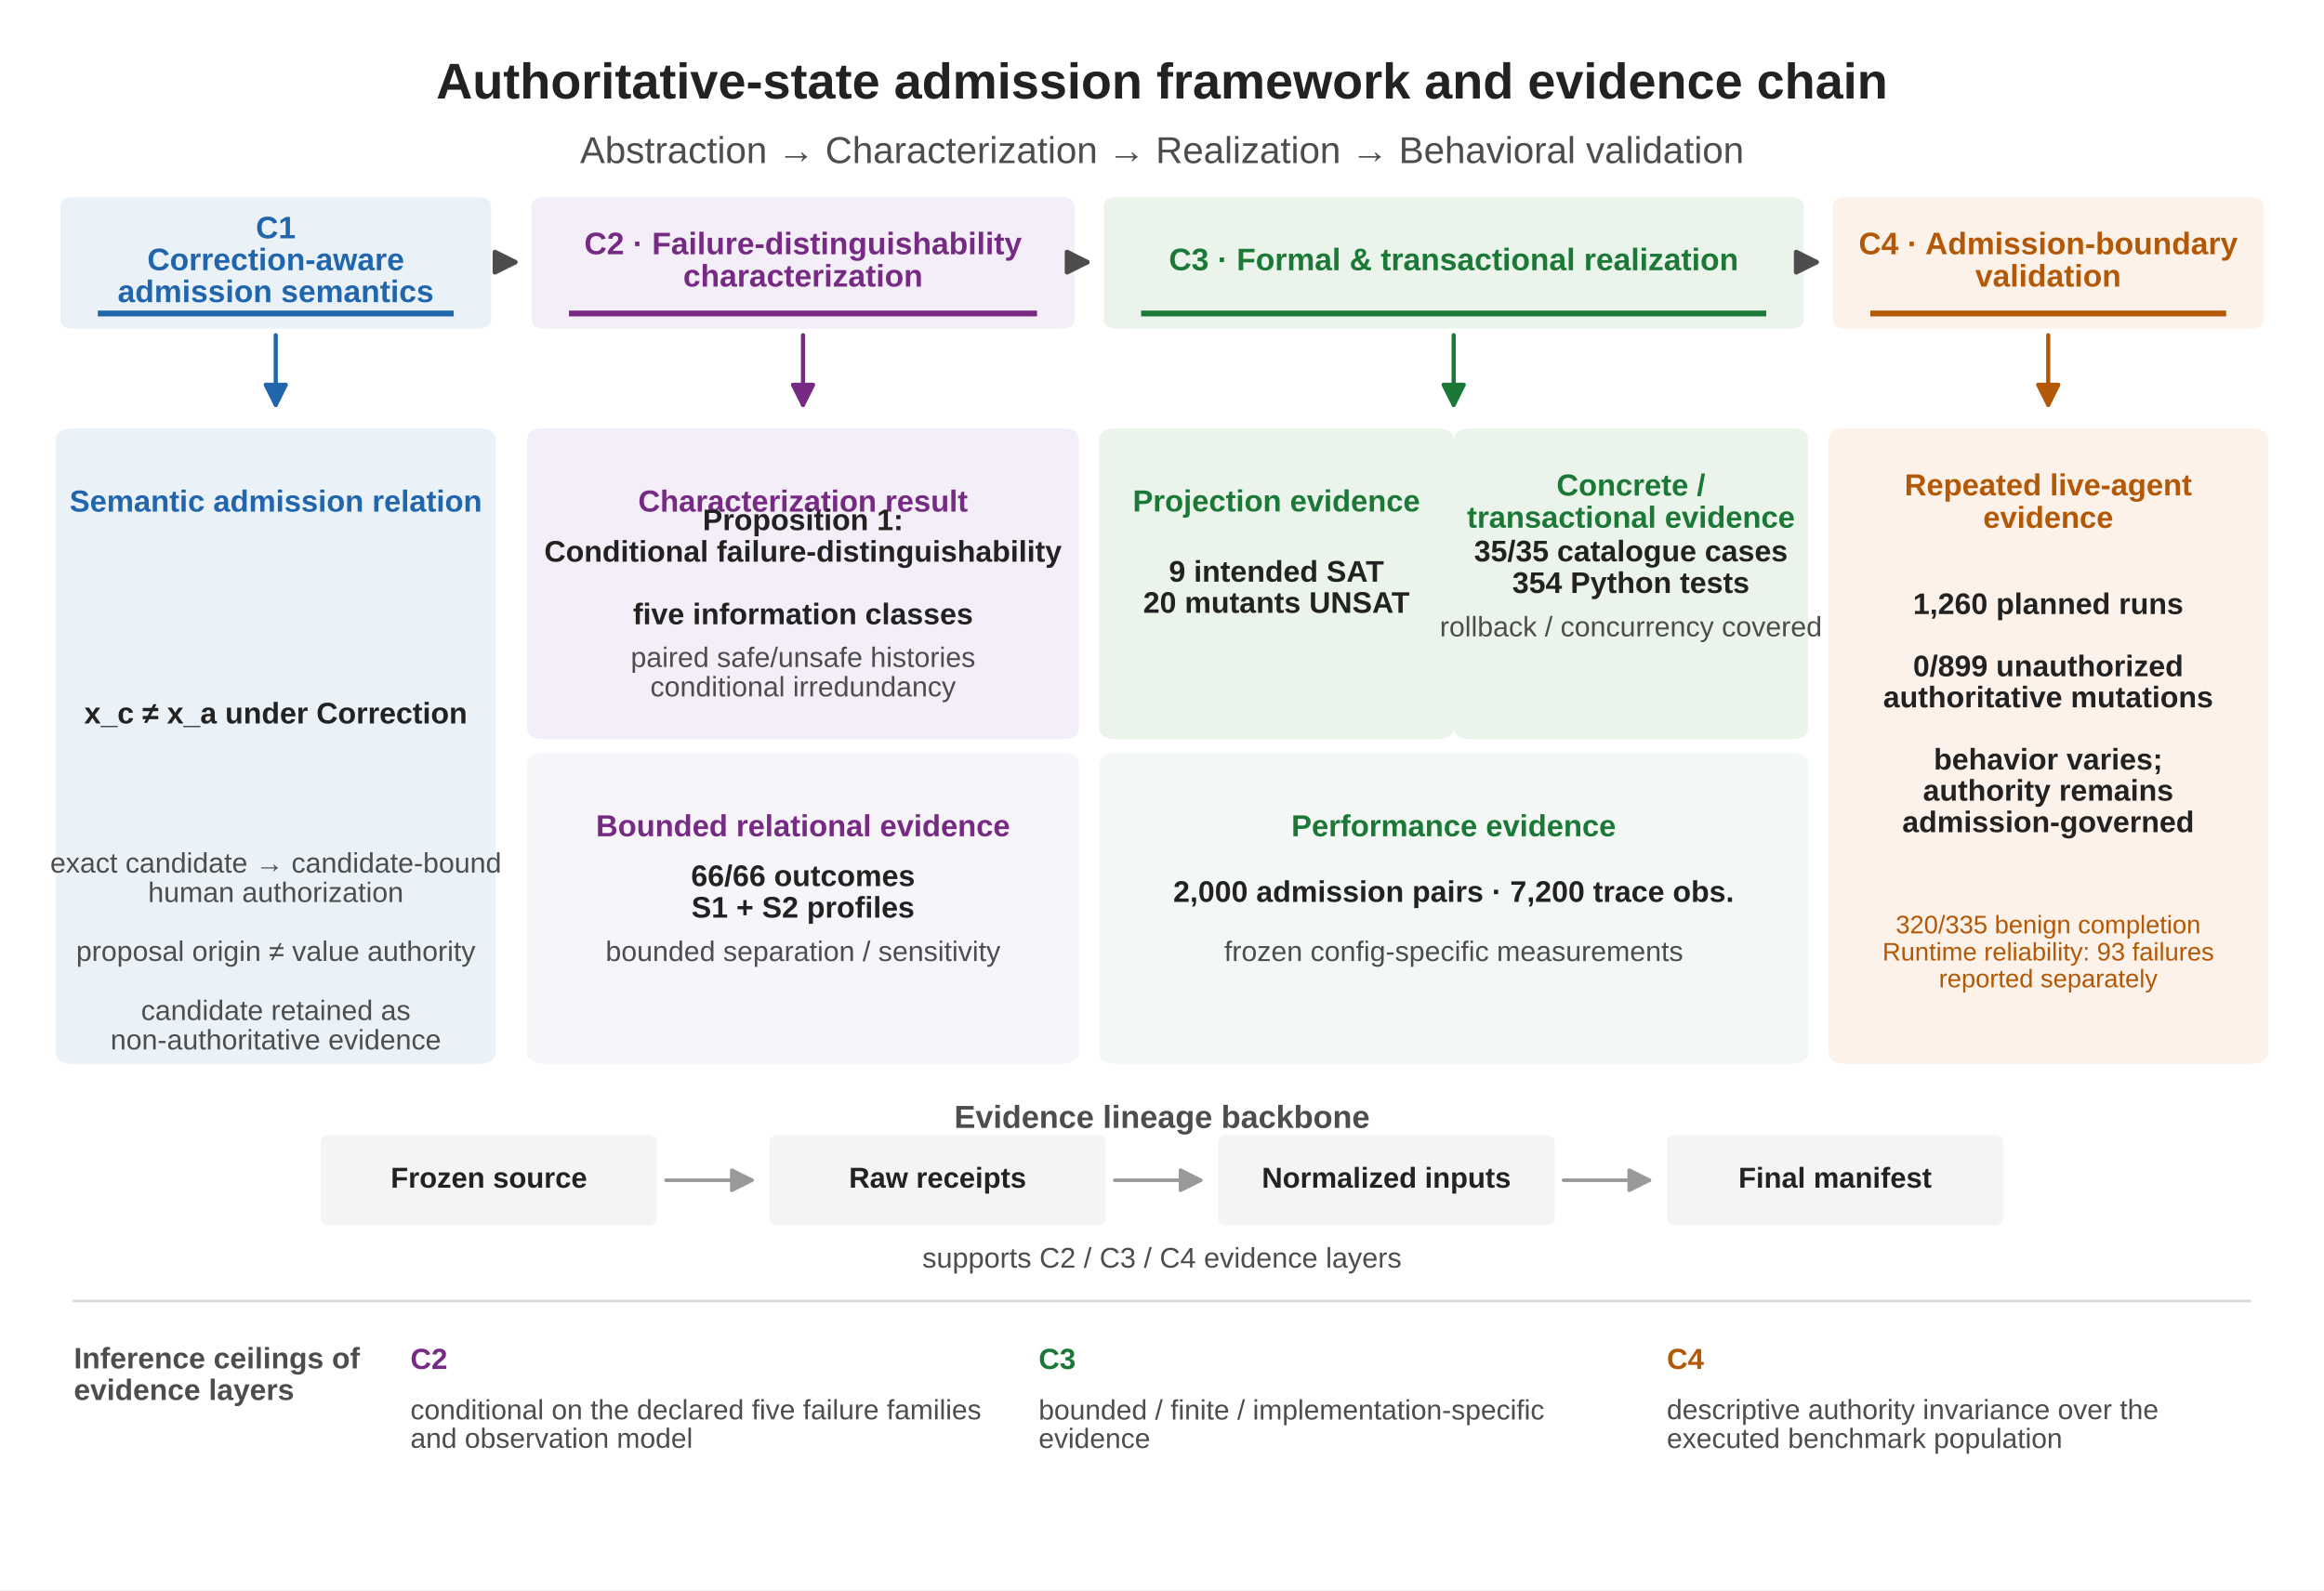
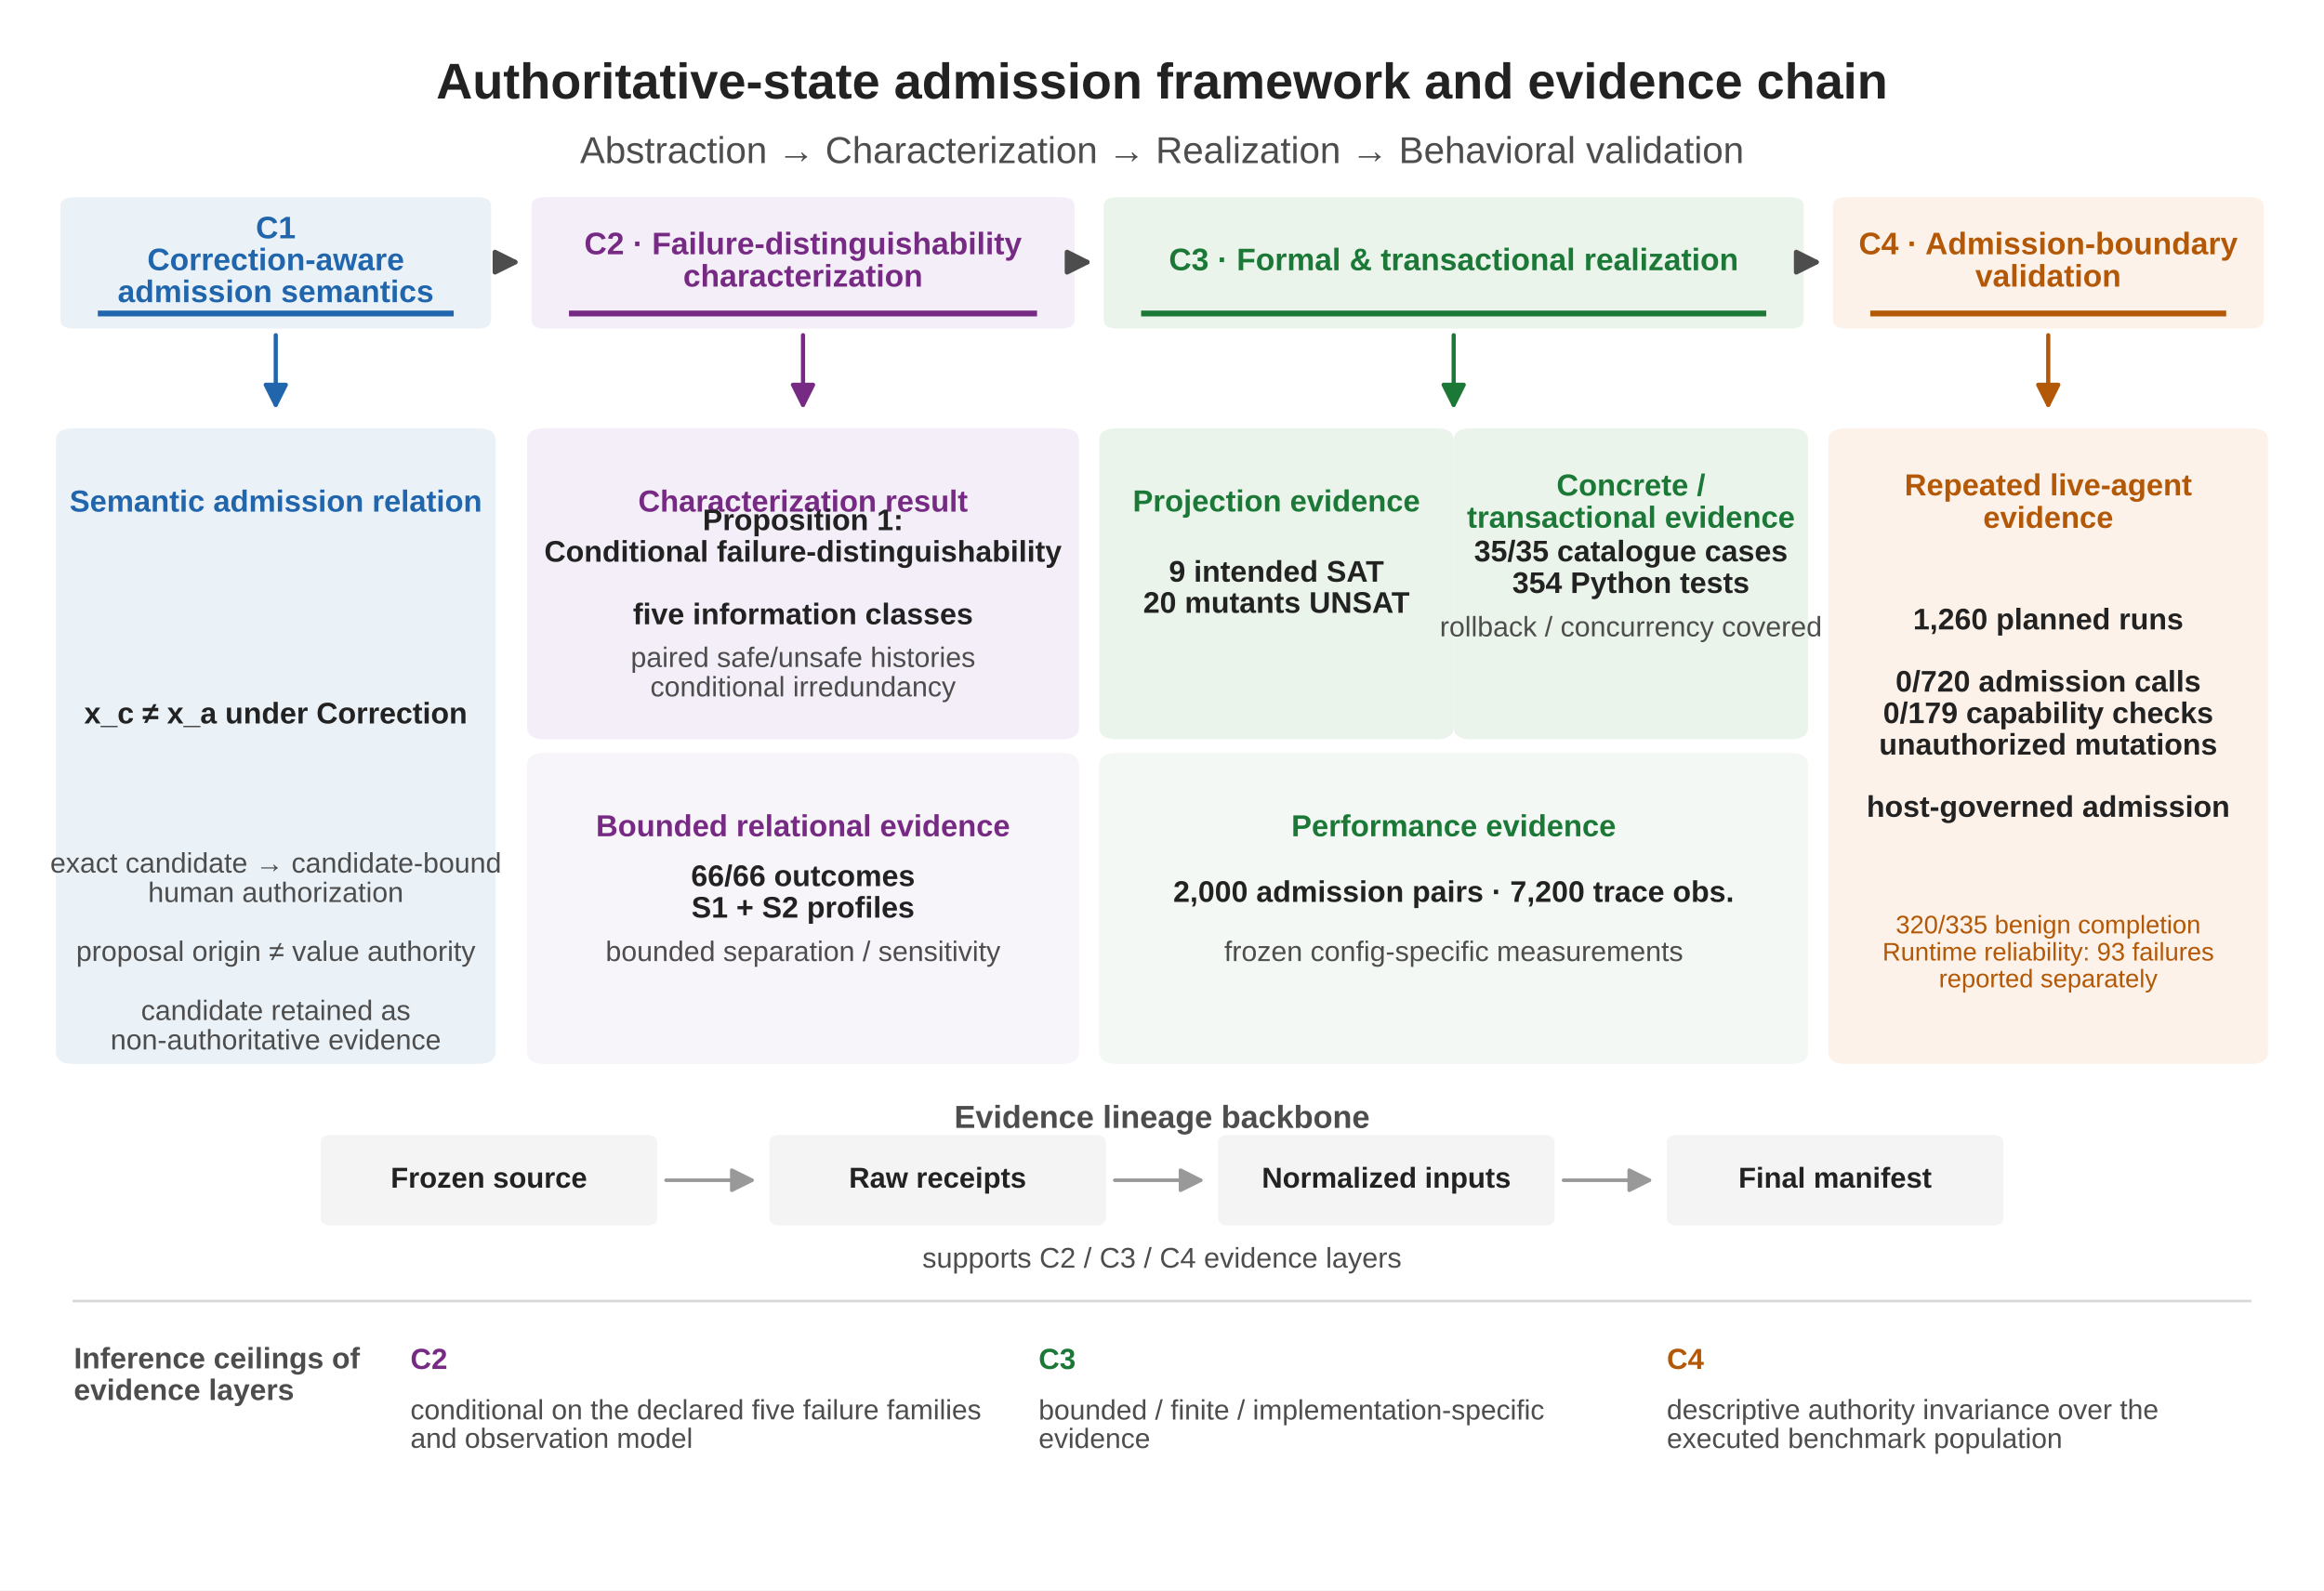
<svg xmlns="http://www.w3.org/2000/svg" width="416.424pt" height="285.052pt" viewBox="0 0 416.424 285.052" version="1.1" role="img" aria-labelledby="figure-title figure-desc">
  <defs>
    <style type="text/css">*{stroke-linejoin: round; stroke-linecap: butt}</style>
  </defs>
  <g id="figure_1">
    <g id="patch_1">
      <path d="M 0 285.052  L 416.424 285.052  L 416.424 0  L 0 0  z " style="fill: #ffffff" />
    </g>
    <g id="axes_1">
      <g id="patch_2">
        <path d="M 13.23 58.895  L 85.595 58.895  Q 88.007 58.895 88.007 57.271  L 88.007 36.972  Q 88.007 35.348 85.595 35.348  L 13.23 35.348  Q 10.818 35.348 10.818 36.972  L 10.818 57.271  Q 10.818 58.895 13.23 58.895  z " style="fill: #eaf2f8" />
      </g>
      <g id="patch_3">
        <path d="M 97.655 58.895  L 190.121 58.895  Q 192.533 58.895 192.533 57.271  L 192.533 36.972  Q 192.533 35.348 190.121 35.348  L 97.655 35.348  Q 95.243 35.348 95.243 36.972  L 95.243 57.271  Q 95.243 58.895 97.655 58.895  z " style="fill: #f3eef7" />
      </g>
      <g id="patch_4">
        <path d="M 200.171 58.895  L 320.778 58.895  Q 323.191 58.895 323.191 57.271  L 323.191 36.972  Q 323.191 35.348 320.778 35.348  L 200.171 35.348  Q 197.759 35.348 197.759 36.972  L 197.759 57.271  Q 197.759 58.895 200.171 58.895  z " style="fill: #eaf4ea" />
      </g>
      <g id="patch_5">
        <path d="M 330.829 58.895  L 403.193 58.895  Q 405.605 58.895 405.605 57.271  L 405.605 36.972  Q 405.605 35.348 403.193 35.348  L 330.829 35.348  Q 328.417 35.348 328.417 36.972  L 328.417 57.271  Q 328.417 58.895 330.829 58.895  z " style="fill: #fdf2e9" />
      </g>
      <g id="patch_6">
        <path d="M 89.201 46.986  Q 91.223 46.986 92.296 46.986  " style="fill: none; stroke: #4d4d4d; stroke-width: 0.85; stroke-linecap: round" />
        <path d="M 88.696 45.186  L 92.296 46.986  L 88.696 48.786  z " style="fill: #4d4d4d; stroke: #4d4d4d; stroke-width: 0.85; stroke-linecap: round" />
      </g>
      <g id="patch_7">
        <path d="M 193.728 46.986  Q 194.742 46.986 194.805 46.986  " style="fill: none; stroke: #4d4d4d; stroke-width: 0.85; stroke-linecap: round" />
        <path d="M 191.205 45.186  L 194.805 46.986  L 191.205 48.786  z " style="fill: #4d4d4d; stroke: #4d4d4d; stroke-width: 0.85; stroke-linecap: round" />
      </g>
      <g id="patch_8">
        <path d="M 324.386 46.986  Q 325.4 46.986 325.463 46.986  " style="fill: none; stroke: #4d4d4d; stroke-width: 0.85; stroke-linecap: round" />
        <path d="M 321.863 45.186  L 325.463 46.986  L 321.863 48.786  z " style="fill: #4d4d4d; stroke: #4d4d4d; stroke-width: 0.85; stroke-linecap: round" />
      </g>
      <g id="patch_9">
        <path d="M 13.23 190.702  L 85.595 190.702  Q 88.811 190.702 88.811 188.537  L 88.811 78.923  Q 88.811 76.758 85.595 76.758  L 13.23 76.758  Q 10.014 76.758 10.014 78.923  L 10.014 188.537  Q 10.014 190.702 13.23 190.702  z " style="fill: #eaf2f8" />
      </g>
      <g id="patch_10">
        <path d="M 97.655 132.512  L 190.121 132.512  Q 193.337 132.512 193.337 130.347  L 193.337 78.923  Q 193.337 76.758 190.121 76.758  L 97.655 76.758  Q 94.439 76.758 94.439 78.923  L 94.439 130.347  Q 94.439 132.512 97.655 132.512  z " style="fill: #f3eef7" />
      </g>
      <g id="patch_11">
        <path d="M 97.655 190.702  L 190.121 190.702  Q 193.337 190.702 193.337 188.537  L 193.337 137.113  Q 193.337 134.948 190.121 134.948  L 97.655 134.948  Q 94.439 134.948 94.439 137.113  L 94.439 188.537  Q 94.439 190.702 97.655 190.702  z " style="fill: #f8f5fa" />
      </g>
      <g id="patch_12">
        <path d="M 200.171 132.512  L 257.259 132.512  Q 260.475 132.512 260.475 130.347  L 260.475 78.923  Q 260.475 76.758 257.259 76.758  L 200.171 76.758  Q 196.955 76.758 196.955 78.923  L 196.955 130.347  Q 196.955 132.512 200.171 132.512  z " style="fill: #eaf4ea" />
      </g>
      <g id="patch_13">
        <path d="M 263.691 132.512  L 320.778 132.512  Q 323.995 132.512 323.995 130.347  L 323.995 78.923  Q 323.995 76.758 320.778 76.758  L 263.691 76.758  Q 260.475 76.758 260.475 78.923  L 260.475 130.347  Q 260.475 132.512 263.691 132.512  z " style="fill: #eaf4ea" />
      </g>
      <g id="patch_14">
        <path d="M 200.171 190.702  L 320.778 190.702  Q 323.995 190.702 323.995 188.537  L 323.995 137.113  Q 323.995 134.948 320.778 134.948  L 200.171 134.948  Q 196.955 134.948 196.955 137.113  L 196.955 188.537  Q 196.955 190.702 200.171 190.702  z " style="fill: #f4f8f4" />
      </g>
      <g id="patch_15">
        <path d="M 330.829 190.702  L 403.193 190.702  Q 406.409 190.702 406.409 188.537  L 406.409 78.923  Q 406.409 76.758 403.193 76.758  L 330.829 76.758  Q 327.613 76.758 327.613 78.923  L 327.613 188.537  Q 327.613 190.702 330.829 190.702  z " style="fill: #fdf2e9" />
      </g>
      <g id="patch_16">
        <path d="M 49.412 60.083  Q 49.412 66.743 49.412 72.565  " style="fill: none; stroke: #2166ac; stroke-width: 0.75; stroke-linecap: round" />
        <path d="M 51.212 68.965  L 49.412 72.565  L 47.612 68.965  z " style="fill: #2166ac; stroke: #2166ac; stroke-width: 0.75; stroke-linecap: round" />
      </g>
      <g id="patch_17">
        <path d="M 143.888 60.083  Q 143.888 66.743 143.888 72.565  " style="fill: none; stroke: #762a83; stroke-width: 0.75; stroke-linecap: round" />
        <path d="M 145.688 68.965  L 143.888 72.565  L 142.088 68.965  z " style="fill: #762a83; stroke: #762a83; stroke-width: 0.75; stroke-linecap: round" />
      </g>
      <g id="patch_18">
        <path d="M 260.475 60.083  Q 260.475 66.743 260.475 72.565  " style="fill: none; stroke: #1b7837; stroke-width: 0.75; stroke-linecap: round" />
        <path d="M 262.275 68.965  L 260.475 72.565  L 258.675 68.965  z " style="fill: #1b7837; stroke: #1b7837; stroke-width: 0.75; stroke-linecap: round" />
      </g>
      <g id="patch_19">
        <path d="M 367.011 60.083  Q 367.011 66.743 367.011 72.565  " style="fill: none; stroke: #b35806; stroke-width: 0.75; stroke-linecap: round" />
        <path d="M 368.811 68.965  L 367.011 72.565  L 365.211 68.965  z " style="fill: #b35806; stroke: #b35806; stroke-width: 0.75; stroke-linecap: round" />
      </g>
      <g id="patch_20">
        <path d="M 59.463 219.662  L 115.746 219.662  Q 117.756 219.662 117.756 218.309  L 117.756 204.776  Q 117.756 203.423 115.746 203.423  L 59.463 203.423  Q 57.453 203.423 57.453 204.776  L 57.453 218.309  Q 57.453 219.662 59.463 219.662  z " style="fill: #f4f4f4" />
      </g>
      <g id="patch_21">
        <path d="M 139.868 219.662  L 196.151 219.662  Q 198.161 219.662 198.161 218.309  L 198.161 204.776  Q 198.161 203.423 196.151 203.423  L 139.868 203.423  Q 137.858 203.423 137.858 204.776  L 137.858 218.309  Q 137.858 219.662 139.868 219.662  z " style="fill: #f4f4f4" />
      </g>
      <g id="patch_22">
        <path d="M 220.273 219.662  L 276.556 219.662  Q 278.566 219.662 278.566 218.309  L 278.566 204.776  Q 278.566 203.423 276.556 203.423  L 220.273 203.423  Q 218.262 203.423 218.262 204.776  L 218.262 218.309  Q 218.262 219.662 220.273 219.662  z " style="fill: #f4f4f4" />
      </g>
      <g id="patch_23">
        <path d="M 300.677 219.662  L 356.961 219.662  Q 358.971 219.662 358.971 218.309  L 358.971 204.776  Q 358.971 203.423 356.961 203.423  L 300.677 203.423  Q 298.667 203.423 298.667 204.776  L 298.667 218.309  Q 298.667 219.662 300.677 219.662  z " style="fill: #f4f4f4" />
      </g>
      <g id="patch_24">
        <path d="M 119.352 211.542  Q 127.403 211.542 134.727 211.542  " style="fill: none; stroke: #999999; stroke-width: 0.65; stroke-linecap: round" />
        <path d="M 131.127 209.742  L 134.727 211.542  L 131.127 213.342  z " style="fill: #999999; stroke: #999999; stroke-width: 0.65; stroke-linecap: round" />
      </g>
      <g id="patch_25">
        <path d="M 199.757 211.542  Q 207.807 211.542 215.131 211.542  " style="fill: none; stroke: #999999; stroke-width: 0.65; stroke-linecap: round" />
        <path d="M 211.531 209.742  L 215.131 211.542  L 211.531 213.342  z " style="fill: #999999; stroke: #999999; stroke-width: 0.65; stroke-linecap: round" />
      </g>
      <g id="patch_26">
        <path d="M 280.161 211.542  Q 288.212 211.542 295.536 211.542  " style="fill: none; stroke: #999999; stroke-width: 0.65; stroke-linecap: round" />
        <path d="M 291.936 209.742  L 295.536 211.542  L 291.936 213.342  z " style="fill: #999999; stroke: #999999; stroke-width: 0.65; stroke-linecap: round" />
      </g>
      <g id="line2d_1">
-         <path d="M 18.055 56.188  L 80.77 56.188  " clip-path="url(#p6f9bea02ce)" style="fill: none; stroke: #2166ac; stroke-width: 1.05; stroke-linecap: square" />
+         <path d="M 18.055 56.188  L 80.77 56.188  " clip-path="url(#p8ae0857c4c)" style="fill: none; stroke: #2166ac; stroke-width: 1.05; stroke-linecap: square" />
      </g>
      <g id="line2d_2">
-         <path d="M 102.48 56.188  L 185.296 56.188  " clip-path="url(#p6f9bea02ce)" style="fill: none; stroke: #762a83; stroke-width: 1.05; stroke-linecap: square" />
+         <path d="M 102.48 56.188  L 185.296 56.188  " clip-path="url(#p8ae0857c4c)" style="fill: none; stroke: #762a83; stroke-width: 1.05; stroke-linecap: square" />
      </g>
      <g id="line2d_3">
-         <path d="M 204.996 56.188  L 315.954 56.188  " clip-path="url(#p6f9bea02ce)" style="fill: none; stroke: #1b7837; stroke-width: 1.05; stroke-linecap: square" />
+         <path d="M 204.996 56.188  L 315.954 56.188  " clip-path="url(#p8ae0857c4c)" style="fill: none; stroke: #1b7837; stroke-width: 1.05; stroke-linecap: square" />
      </g>
      <g id="line2d_4">
-         <path d="M 335.653 56.188  L 398.369 56.188  " clip-path="url(#p6f9bea02ce)" style="fill: none; stroke: #b35806; stroke-width: 1.05; stroke-linecap: square" />
+         <path d="M 335.653 56.188  L 398.369 56.188  " clip-path="url(#p8ae0857c4c)" style="fill: none; stroke: #b35806; stroke-width: 1.05; stroke-linecap: square" />
      </g>
      <g id="line2d_5">
-         <path d="M 13.23 233.194  L 403.193 233.194  " clip-path="url(#p6f9bea02ce)" style="fill: none; stroke: #d8d8d8; stroke-width: 0.45; stroke-linecap: square" />
+         <path d="M 13.23 233.194  L 403.193 233.194  " clip-path="url(#p8ae0857c4c)" style="fill: none; stroke: #d8d8d8; stroke-width: 0.45; stroke-linecap: square" />
      </g>
      <g id="text_1">
        <text style="font-weight: 700; font-size: 9px; font-family: 'Arial', 'Helvetica', 'Liberation Sans', sans-serif; text-anchor: middle; fill: #222222" x="208.212" y="17.653" transform="rotate(-0 208.2118 17.65253)">Authoritative-state admission framework and evidence chain</text>
      </g>
      <g id="text_2">
        <text style="font-size: 6.7px; font-family: 'Arial', 'Helvetica', 'Liberation Sans', sans-serif; text-anchor: middle; fill: #4d4d4d" x="208.212" y="29.231" transform="rotate(-0 208.2118 29.23095)">Abstraction → Characterization → Realization → Behavioral validation</text>
      </g>
      <g id="text_3">
        <text style="font-weight: 700; font-size: 5.6px; font-family: 'Arial', 'Helvetica', 'Liberation Sans', sans-serif; fill: #2166ac" transform="translate(45.83329 42.72271)">C1</text>
        <text style="font-weight: 700; font-size: 5.6px; font-family: 'Arial', 'Helvetica', 'Liberation Sans', sans-serif; fill: #2166ac" transform="translate(26.38467 48.43746)">Correction-aware</text>
        <text style="font-weight: 700; font-size: 5.6px; font-family: 'Arial', 'Helvetica', 'Liberation Sans', sans-serif; fill: #2166ac" transform="translate(21.09179 54.15222)">admission semantics</text>
      </g>
      <g id="text_4">
        <text style="font-weight: 700; font-size: 5.6px; font-family: 'Arial', 'Helvetica', 'Liberation Sans', sans-serif; fill: #762a83" transform="translate(104.6872 45.57746)">C2 · Failure-distinguishability</text>
        <text style="font-weight: 700; font-size: 5.6px; font-family: 'Arial', 'Helvetica', 'Liberation Sans', sans-serif; fill: #762a83" transform="translate(122.4151 51.36572)">characterization</text>
      </g>
      <g id="text_5">
        <text style="font-weight: 700; font-size: 5.6px; font-family: 'Arial', 'Helvetica', 'Liberation Sans', sans-serif; text-anchor: middle; fill: #1b7837" x="260.475" y="48.437" transform="rotate(-0 260.4749 48.43746)">C3 · Formal &amp; transactional realization</text>
      </g>
      <g id="text_6">
        <text style="font-weight: 700; font-size: 5.6px; font-family: 'Arial', 'Helvetica', 'Liberation Sans', sans-serif; fill: #b35806" transform="translate(333.0493 45.57746)">C4 · Admission-boundary</text>
        <text style="font-weight: 700; font-size: 5.6px; font-family: 'Arial', 'Helvetica', 'Liberation Sans', sans-serif; fill: #b35806" transform="translate(353.9435 51.36572)">validation</text>
      </g>
      <g id="text_7">
        <text style="font-weight: 700; font-size: 5.45px; font-family: 'Arial', 'Helvetica', 'Liberation Sans', sans-serif; text-anchor: middle; fill: #2166ac" x="49.412" y="91.703" transform="rotate(-0 49.41248 91.7029)">Semantic admission relation</text>
      </g>
      <g id="text_8">
        <text style="font-weight: 700; font-size: 5.35px; font-family: 'Arial', 'Helvetica', 'Liberation Sans', sans-serif; text-anchor: middle; fill: #222222" x="49.412" y="129.667" transform="rotate(-0 49.41248 129.6673)">x_c ≠ x_a under Correction</text>
      </g>
      <g id="text_9">
        <text style="font-size: 5.05px; font-family: 'Arial', 'Helvetica', 'Liberation Sans', sans-serif; fill: #4d4d4d" transform="translate(8.98723 156.4016)">exact candidate → candidate-bound</text>
        <text style="font-size: 5.05px; font-family: 'Arial', 'Helvetica', 'Liberation Sans', sans-serif; fill: #4d4d4d" transform="translate(26.53401 161.6707)">human authorization</text>
        <text style="font-size: 5.05px; font-family: 'Arial', 'Helvetica', 'Liberation Sans', sans-serif; fill: #4d4d4d" transform="translate(49.41248 166.9397)" />
        <text style="font-size: 5.05px; font-family: 'Arial', 'Helvetica', 'Liberation Sans', sans-serif; fill: #4d4d4d" transform="translate(13.64073 172.232)">proposal origin ≠ value authority</text>
        <text style="font-size: 5.05px; font-family: 'Arial', 'Helvetica', 'Liberation Sans', sans-serif; fill: #4d4d4d" transform="translate(49.41248 177.5602)" />
        <text style="font-size: 5.05px; font-family: 'Arial', 'Helvetica', 'Liberation Sans', sans-serif; fill: #4d4d4d" transform="translate(25.26914 182.8292)">candidate retained as</text>
        <text style="font-size: 5.05px; font-family: 'Arial', 'Helvetica', 'Liberation Sans', sans-serif; fill: #4d4d4d" transform="translate(19.7966 188.0983)">non-authoritative evidence</text>
      </g>
      <g id="text_10">
        <text style="font-weight: 700; font-size: 5.45px; font-family: 'Arial', 'Helvetica', 'Liberation Sans', sans-serif; text-anchor: middle; fill: #762a83" x="143.888" y="91.703" transform="rotate(-0 143.888 91.7029)">Characterization result</text>
      </g>
      <g id="text_11">
        <text style="font-weight: 700; font-size: 5.35px; font-family: 'Arial', 'Helvetica', 'Liberation Sans', sans-serif; fill: #222222" transform="translate(125.9074 95.02292)">Proposition 1:</text>
        <text style="font-weight: 700; font-size: 5.35px; font-family: 'Arial', 'Helvetica', 'Liberation Sans', sans-serif; fill: #222222" transform="translate(97.52485 100.6744)">Conditional failure-distinguishability</text>
        <text style="font-weight: 700; font-size: 5.35px; font-family: 'Arial', 'Helvetica', 'Liberation Sans', sans-serif; fill: #222222" transform="translate(143.888 106.3191)" />
        <text style="font-weight: 700; font-size: 5.35px; font-family: 'Arial', 'Helvetica', 'Liberation Sans', sans-serif; fill: #222222" transform="translate(113.4139 111.8936)">five information classes</text>
      </g>
      <g id="text_12">
        <text style="font-size: 5.05px; font-family: 'Arial', 'Helvetica', 'Liberation Sans', sans-serif; fill: #4d4d4d" transform="translate(113.0108 119.546)">paired safe/unsafe histories</text>
        <text style="font-size: 5.05px; font-family: 'Arial', 'Helvetica', 'Liberation Sans', sans-serif; fill: #4d4d4d" transform="translate(116.5182 124.815)">conditional irredundancy</text>
      </g>
      <g id="text_13">
        <text style="font-weight: 700; font-size: 5.45px; font-family: 'Arial', 'Helvetica', 'Liberation Sans', sans-serif; text-anchor: middle; fill: #762a83" x="143.888" y="149.893" transform="rotate(-0 143.888 149.8931)">Bounded relational evidence</text>
      </g>
      <g id="text_14">
        <text style="font-weight: 700; font-size: 5.35px; font-family: 'Arial', 'Helvetica', 'Liberation Sans', sans-serif; fill: #222222" transform="translate(123.818 158.8148)">66/66 outcomes</text>
        <text style="font-weight: 700; font-size: 5.35px; font-family: 'Arial', 'Helvetica', 'Liberation Sans', sans-serif; fill: #222222" transform="translate(123.8916 164.4662)">S1 + S2 profiles</text>
      </g>
      <g id="text_15">
        <text style="font-size: 5.05px; font-family: 'Arial', 'Helvetica', 'Liberation Sans', sans-serif; text-anchor: middle; fill: #4d4d4d" x="143.888" y="172.251" transform="rotate(-0 143.888 172.2511)">bounded separation / sensitivity</text>
      </g>
      <g id="text_16">
        <text style="font-weight: 700; font-size: 5.45px; font-family: 'Arial', 'Helvetica', 'Liberation Sans', sans-serif; text-anchor: middle; fill: #1b7837" x="228.715" y="91.667" transform="rotate(-0 228.715 91.66713)">Projection evidence</text>
      </g>
      <g id="text_17">
        <text style="font-weight: 700; font-size: 5.35px; font-family: 'Arial', 'Helvetica', 'Liberation Sans', sans-serif; fill: #222222" transform="translate(209.4441 104.2627)">9 intended SAT</text>
        <text style="font-weight: 700; font-size: 5.35px; font-family: 'Arial', 'Helvetica', 'Liberation Sans', sans-serif; fill: #222222" transform="translate(204.8344 109.8373)">20 mutants UNSAT</text>
      </g>
      <g id="text_18">
        <text style="font-weight: 700; font-size: 5.45px; font-family: 'Arial', 'Helvetica', 'Liberation Sans', sans-serif; fill: #1b7837" transform="translate(278.9099 88.82453)">Concrete /</text>
        <text style="font-weight: 700; font-size: 5.45px; font-family: 'Arial', 'Helvetica', 'Liberation Sans', sans-serif; fill: #1b7837" transform="translate(262.8558 94.58126)">transactional evidence</text>
      </g>
      <g id="text_19">
        <text style="font-weight: 700; font-size: 5.35px; font-family: 'Arial', 'Helvetica', 'Liberation Sans', sans-serif; fill: #222222" transform="translate(264.1318 100.6161)">35/35 catalogue cases</text>
        <text style="font-weight: 700; font-size: 5.35px; font-family: 'Arial', 'Helvetica', 'Liberation Sans', sans-serif; fill: #222222" transform="translate(270.9777 106.2796)">354 Python tests</text>
      </g>
      <g id="text_20">
        <text style="font-size: 5.05px; font-family: 'Arial', 'Helvetica', 'Liberation Sans', sans-serif; text-anchor: middle; fill: #4d4d4d" x="292.235" y="114.061" transform="rotate(-0 292.2347 114.061)">rollback / concurrency covered</text>
      </g>
      <g id="text_21">
        <text style="font-weight: 700; font-size: 5.45px; font-family: 'Arial', 'Helvetica', 'Liberation Sans', sans-serif; text-anchor: middle; fill: #1b7837" x="260.475" y="149.893" transform="rotate(-0 260.4749 149.8931)">Performance evidence</text>
      </g>
      <g id="text_22">
        <text style="font-weight: 700; font-size: 5.35px; font-family: 'Arial', 'Helvetica', 'Liberation Sans', sans-serif; text-anchor: middle; fill: #222222" x="260.475" y="161.648" transform="rotate(-0 260.4749 161.6484)">2,000 admission pairs   ·   7,200 trace obs.</text>
      </g>
      <g id="text_23">
        <text style="font-size: 5.05px; font-family: 'Arial', 'Helvetica', 'Liberation Sans', sans-serif; text-anchor: middle; fill: #4d4d4d" x="260.475" y="172.251" transform="rotate(-0 260.4749 172.2511)">frozen config-specific measurements</text>
      </g>
      <g id="text_24">
        <text style="font-weight: 700; font-size: 5.45px; font-family: 'Arial', 'Helvetica', 'Liberation Sans', sans-serif; fill: #b35806" transform="translate(341.2697 88.78876)">Repeated live-agent</text>
        <text style="font-weight: 700; font-size: 5.45px; font-family: 'Arial', 'Helvetica', 'Liberation Sans', sans-serif; fill: #b35806" transform="translate(355.3486 94.61703)">evidence</text>
      </g>
      <g id="text_25">
-         <text style="font-weight: 700; font-size: 5.35px; font-family: 'Arial', 'Helvetica', 'Liberation Sans', sans-serif; fill: #222222" transform="translate(342.7815 110.0628)">1,260 planned runs</text>
-         <text style="font-weight: 700; font-size: 5.35px; font-family: 'Arial', 'Helvetica', 'Liberation Sans', sans-serif; fill: #222222" transform="translate(367.0111 115.6373)" />
-         <text style="font-weight: 700; font-size: 5.35px; font-family: 'Arial', 'Helvetica', 'Liberation Sans', sans-serif; fill: #222222" transform="translate(342.784 121.2119)">0/899 unauthorized</text>
-         <text style="font-weight: 700; font-size: 5.35px; font-family: 'Arial', 'Helvetica', 'Liberation Sans', sans-serif; fill: #222222" transform="translate(337.4369 126.7864)">authoritative mutations</text>
-         <text style="font-weight: 700; font-size: 5.35px; font-family: 'Arial', 'Helvetica', 'Liberation Sans', sans-serif; fill: #222222" transform="translate(367.0111 132.3609)" />
-         <text style="font-weight: 700; font-size: 5.35px; font-family: 'Arial', 'Helvetica', 'Liberation Sans', sans-serif; fill: #222222" transform="translate(346.4943 137.9354)">behavior varies;</text>
-         <text style="font-weight: 700; font-size: 5.35px; font-family: 'Arial', 'Helvetica', 'Liberation Sans', sans-serif; fill: #222222" transform="translate(344.5662 143.5099)">authority remains</text>
-         <text style="font-weight: 700; font-size: 5.35px; font-family: 'Arial', 'Helvetica', 'Liberation Sans', sans-serif; fill: #222222" transform="translate(340.8521 149.1547)">admission-governed</text>
+         <text style="font-weight: 700; font-size: 5.35px; font-family: 'Arial', 'Helvetica', 'Liberation Sans', sans-serif; fill: #222222" transform="translate(342.7815 112.8116)">1,260 planned runs</text>
+         <text style="font-weight: 700; font-size: 5.35px; font-family: 'Arial', 'Helvetica', 'Liberation Sans', sans-serif; fill: #222222" transform="translate(367.0111 118.3861)" />
+         <text style="font-weight: 700; font-size: 5.35px; font-family: 'Arial', 'Helvetica', 'Liberation Sans', sans-serif; fill: #222222" transform="translate(339.6534 123.9607)">0/720 admission calls</text>
+         <text style="font-weight: 700; font-size: 5.35px; font-family: 'Arial', 'Helvetica', 'Liberation Sans', sans-serif; fill: #222222" transform="translate(337.4219 129.6121)">0/179 capability checks</text>
+         <text style="font-weight: 700; font-size: 5.35px; font-family: 'Arial', 'Helvetica', 'Liberation Sans', sans-serif; fill: #222222" transform="translate(336.6975 135.2568)">unauthorized mutations</text>
+         <text style="font-weight: 700; font-size: 5.35px; font-family: 'Arial', 'Helvetica', 'Liberation Sans', sans-serif; fill: #222222" transform="translate(367.0111 140.8314)" />
+         <text style="font-weight: 700; font-size: 5.35px; font-family: 'Arial', 'Helvetica', 'Liberation Sans', sans-serif; fill: #222222" transform="translate(334.4631 146.4059)">host-governed admission</text>
      </g>
      <g id="text_26">
        <text style="font-size: 4.55px; font-family: 'Arial', 'Helvetica', 'Liberation Sans', sans-serif; fill: #b35806" transform="translate(339.6923 167.2884)">320/335 benign completion</text>
        <text style="font-size: 4.55px; font-family: 'Arial', 'Helvetica', 'Liberation Sans', sans-serif; fill: #b35806" transform="translate(337.2989 172.1545)">Runtime reliability: 93 failures</text>
        <text style="font-size: 4.55px; font-family: 'Arial', 'Helvetica', 'Liberation Sans', sans-serif; fill: #b35806" transform="translate(347.411 176.9551)">reported separately</text>
      </g>
      <g id="text_27">
        <text style="font-weight: 700; font-size: 5.7px; font-family: 'Arial', 'Helvetica', 'Liberation Sans', sans-serif; text-anchor: middle; fill: #4d4d4d" x="208.212" y="202.156" transform="rotate(-0 208.2118 202.1563)">Evidence lineage backbone</text>
      </g>
      <g id="text_28">
        <text style="font-weight: 700; font-size: 5.15px; font-family: 'Arial', 'Helvetica', 'Liberation Sans', sans-serif; text-anchor: middle; fill: #222222" x="87.605" y="212.877" transform="rotate(-0 87.60472 212.8772)">Frozen source</text>
      </g>
      <g id="text_29">
        <text style="font-weight: 700; font-size: 5.15px; font-family: 'Arial', 'Helvetica', 'Liberation Sans', sans-serif; text-anchor: middle; fill: #222222" x="168.009" y="212.877" transform="rotate(-0 168.0094 212.8772)">Raw receipts</text>
      </g>
      <g id="text_30">
        <text style="font-weight: 700; font-size: 5.15px; font-family: 'Arial', 'Helvetica', 'Liberation Sans', sans-serif; text-anchor: middle; fill: #222222" x="248.414" y="212.877" transform="rotate(-0 248.4142 212.8772)">Normalized inputs</text>
      </g>
      <g id="text_31">
        <text style="font-weight: 700; font-size: 5.15px; font-family: 'Arial', 'Helvetica', 'Liberation Sans', sans-serif; text-anchor: middle; fill: #222222" x="328.819" y="212.877" transform="rotate(-0 328.8189 212.8772)">Final manifest</text>
      </g>
      <g id="text_32">
        <text style="font-size: 5.1px; font-family: 'Arial', 'Helvetica', 'Liberation Sans', sans-serif; text-anchor: middle; fill: #4d4d4d" x="208.212" y="227.206" transform="rotate(-0 208.2118 227.2064)">supports C2 / C3 / C4 evidence layers</text>
      </g>
      <g id="text_33">
        <text style="font-weight: 700; font-size: 5.3px; font-family: 'Arial', 'Helvetica', 'Liberation Sans', sans-serif; fill: #4d4d4d" transform="translate(13.23035 245.2644)">Inference ceilings of</text>
        <text style="font-weight: 700; font-size: 5.3px; font-family: 'Arial', 'Helvetica', 'Liberation Sans', sans-serif; fill: #4d4d4d" transform="translate(13.23035 250.9323)">evidence layers</text>
      </g>
      <g id="text_34">
        <text style="font-weight: 700; font-size: 5.2px; font-family: 'Arial', 'Helvetica', 'Liberation Sans', sans-serif; text-anchor: start; fill: #762a83" x="73.534" y="245.368" transform="rotate(-0 73.5339 245.3684)">C2</text>
      </g>
      <g id="text_35">
        <text style="font-size: 5px; font-family: 'Arial', 'Helvetica', 'Liberation Sans', sans-serif; fill: #4d4d4d" transform="translate(73.5339 254.3963)">conditional on the declared five failure families</text>
        <text style="font-size: 5px; font-family: 'Arial', 'Helvetica', 'Liberation Sans', sans-serif; fill: #4d4d4d" transform="translate(73.5339 259.5058)">and observation model</text>
      </g>
      <g id="text_36">
        <text style="font-weight: 700; font-size: 5.2px; font-family: 'Arial', 'Helvetica', 'Liberation Sans', sans-serif; text-anchor: start; fill: #1b7837" x="186.101" y="245.368" transform="rotate(-0 186.1005 245.3684)">C3</text>
      </g>
      <g id="text_37">
        <text style="font-size: 5px; font-family: 'Arial', 'Helvetica', 'Liberation Sans', sans-serif; fill: #4d4d4d" transform="translate(186.1005 254.4268)">bounded / finite / implementation-specific</text>
        <text style="font-size: 5px; font-family: 'Arial', 'Helvetica', 'Liberation Sans', sans-serif; fill: #4d4d4d" transform="translate(186.1005 259.5363)">evidence</text>
      </g>
      <g id="text_38">
        <text style="font-weight: 700; font-size: 5.2px; font-family: 'Arial', 'Helvetica', 'Liberation Sans', sans-serif; text-anchor: start; fill: #b35806" x="298.667" y="245.368" transform="rotate(-0 298.6671 245.3684)">C4</text>
      </g>
      <g id="text_39">
        <text style="font-size: 5px; font-family: 'Arial', 'Helvetica', 'Liberation Sans', sans-serif; fill: #4d4d4d" transform="translate(298.6671 254.367)">descriptive authority invariance over the</text>
        <text style="font-size: 5px; font-family: 'Arial', 'Helvetica', 'Liberation Sans', sans-serif; fill: #4d4d4d" transform="translate(298.6671 259.5351)">executed benchmark population</text>
      </g>
    </g>
  </g>
  <defs>
-     <clipPath id="p6f9bea02ce">
+     <clipPath id="p8ae0857c4c">
      <rect x="7.2" y="7.2" width="402.024" height="270.652" />
    </clipPath>
  </defs>
</svg>
